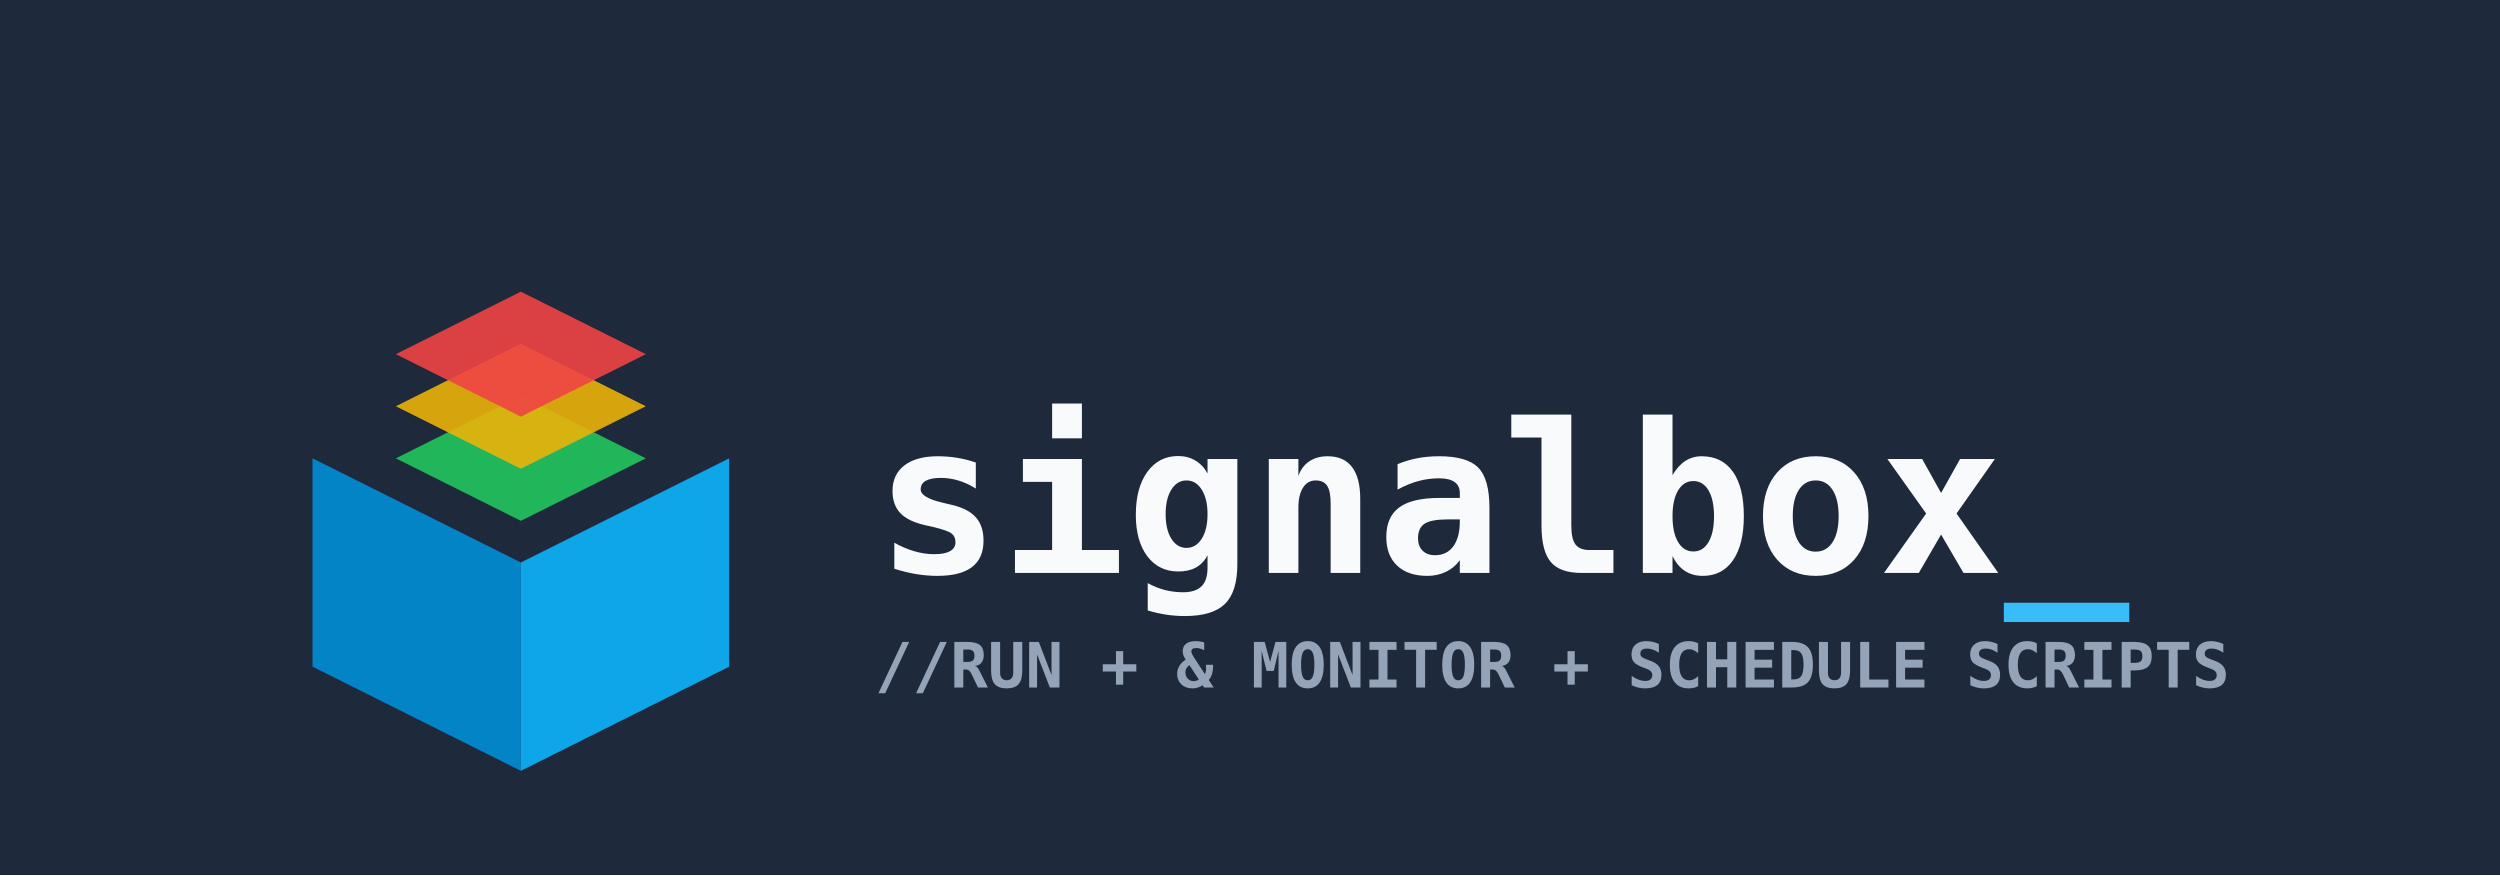
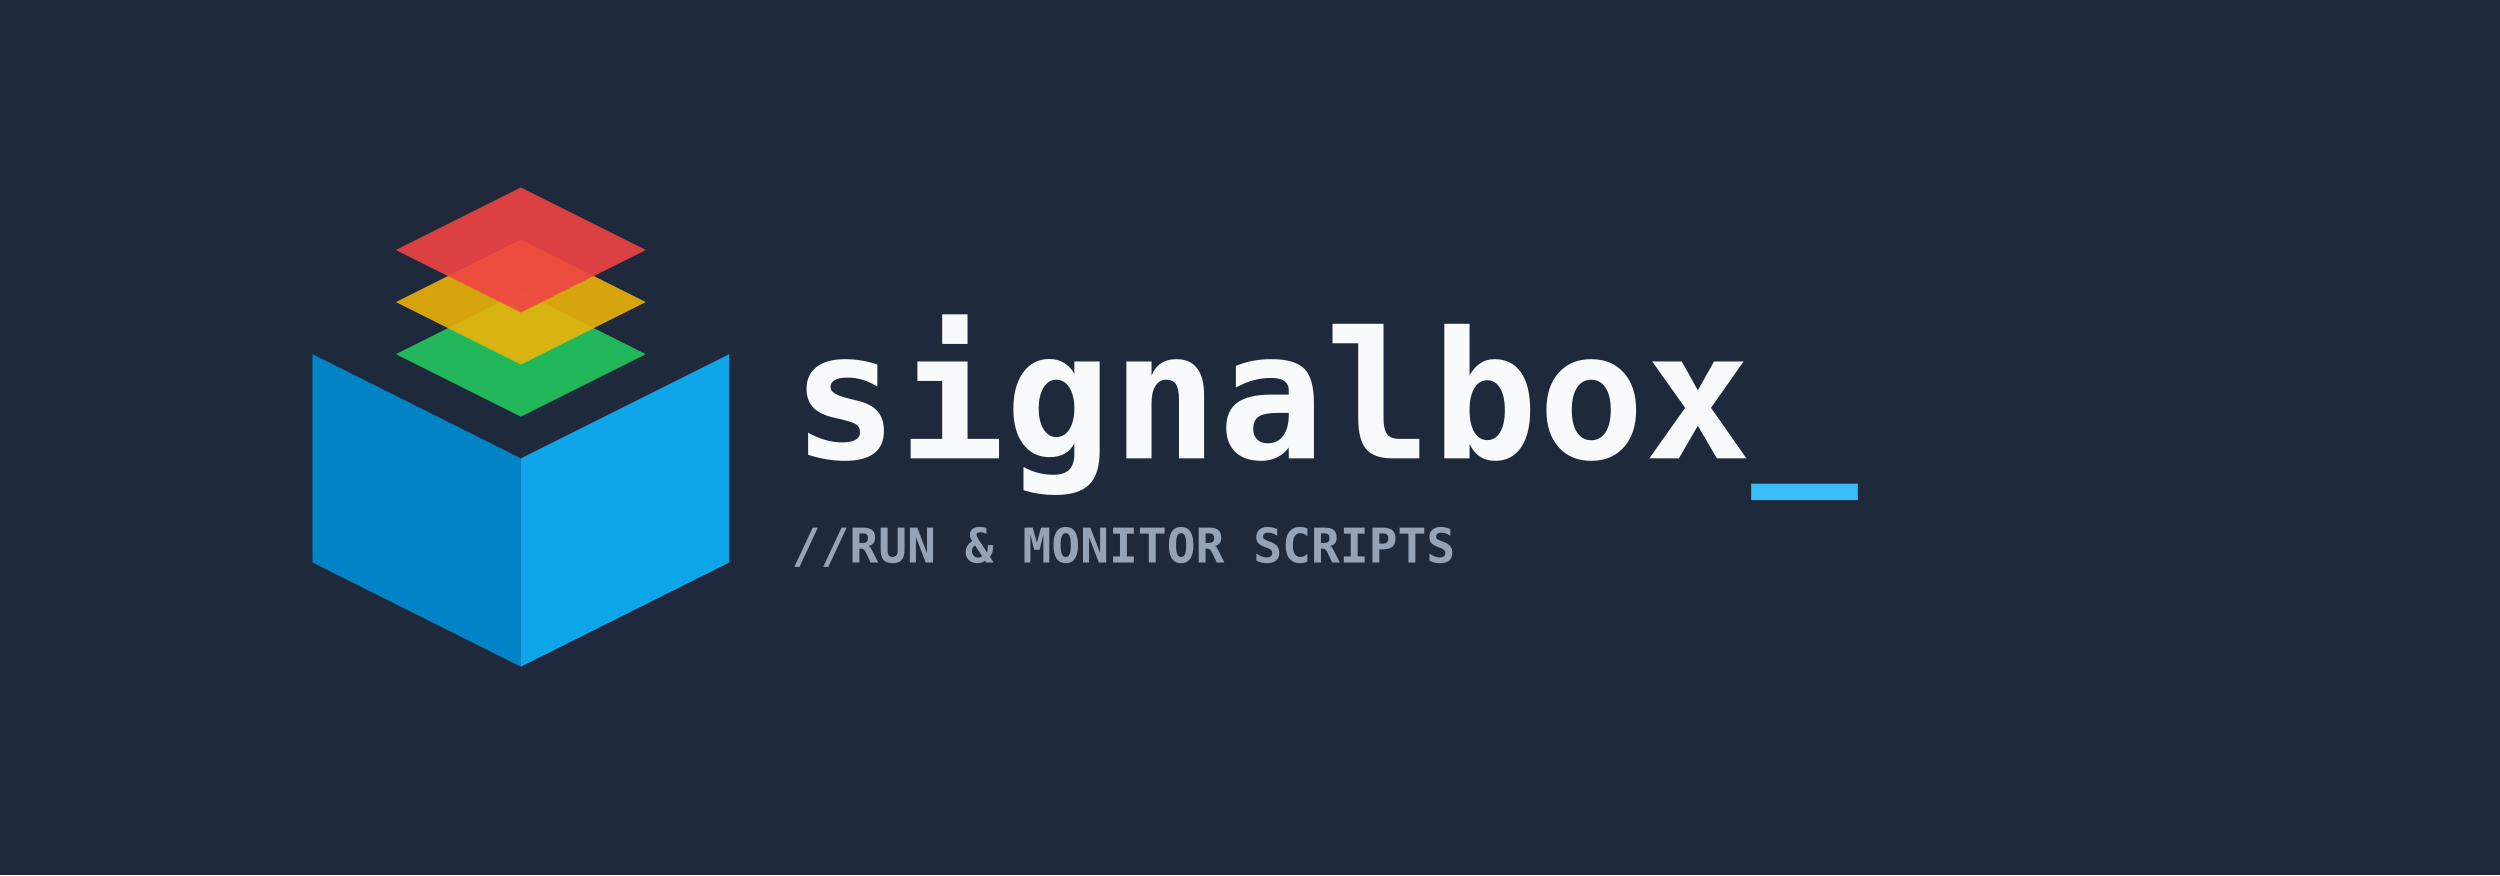
<svg xmlns="http://www.w3.org/2000/svg" width="1200" height="420" viewBox="0 0 1200 420" fill="none">
  <rect width="1200" height="420" fill="#1E293B" />
-   <g transform="translate(100, 120)">
+   <g transform="translate(100, 70)">
    <path d="M50 100 L150 150 V250 L50 200 Z" fill="#0284C7" />
    <path d="M250 100 L250 200 L150 250 V150 Z" fill="#0EA5E9" />
    <g transform="translate(0, 50)">
      <path d="M150 20 L210 50 L150 80 L90 50 Z" fill="#22C55E" opacity="0.9" />
      <path d="M150 -5 L210 25 L150 55 L90 25 Z" fill="#EAB308" opacity="0.9" />
      <path d="M150 -30 L210 0 L150 30 L90 0 Z" fill="#EF4444" opacity="0.9" />
    </g>
  </g>
-   <text x="420" y="275" font-family="monospace" font-weight="bold" font-size="100" fill="#F8FAFC">
+   <text x="380" y="220" font-family="monospace" font-weight="bold" font-size="85" fill="#F8FAFC">
    signalbox<tspan fill="#38BDF8">_</tspan>
  </text>
-   <text x="420" y="330" font-family="monospace" font-weight="bold" font-size="30" fill="#94A3B8">
-     //RUN + &amp; MONITOR + SCHEDULE SCRIPTS
+   <text x="380" y="270" font-family="monospace" font-weight="bold" font-size="23" fill="#94A3B8">
+     //RUN &amp; MONITOR SCRIPTS
  </text>
</svg>
